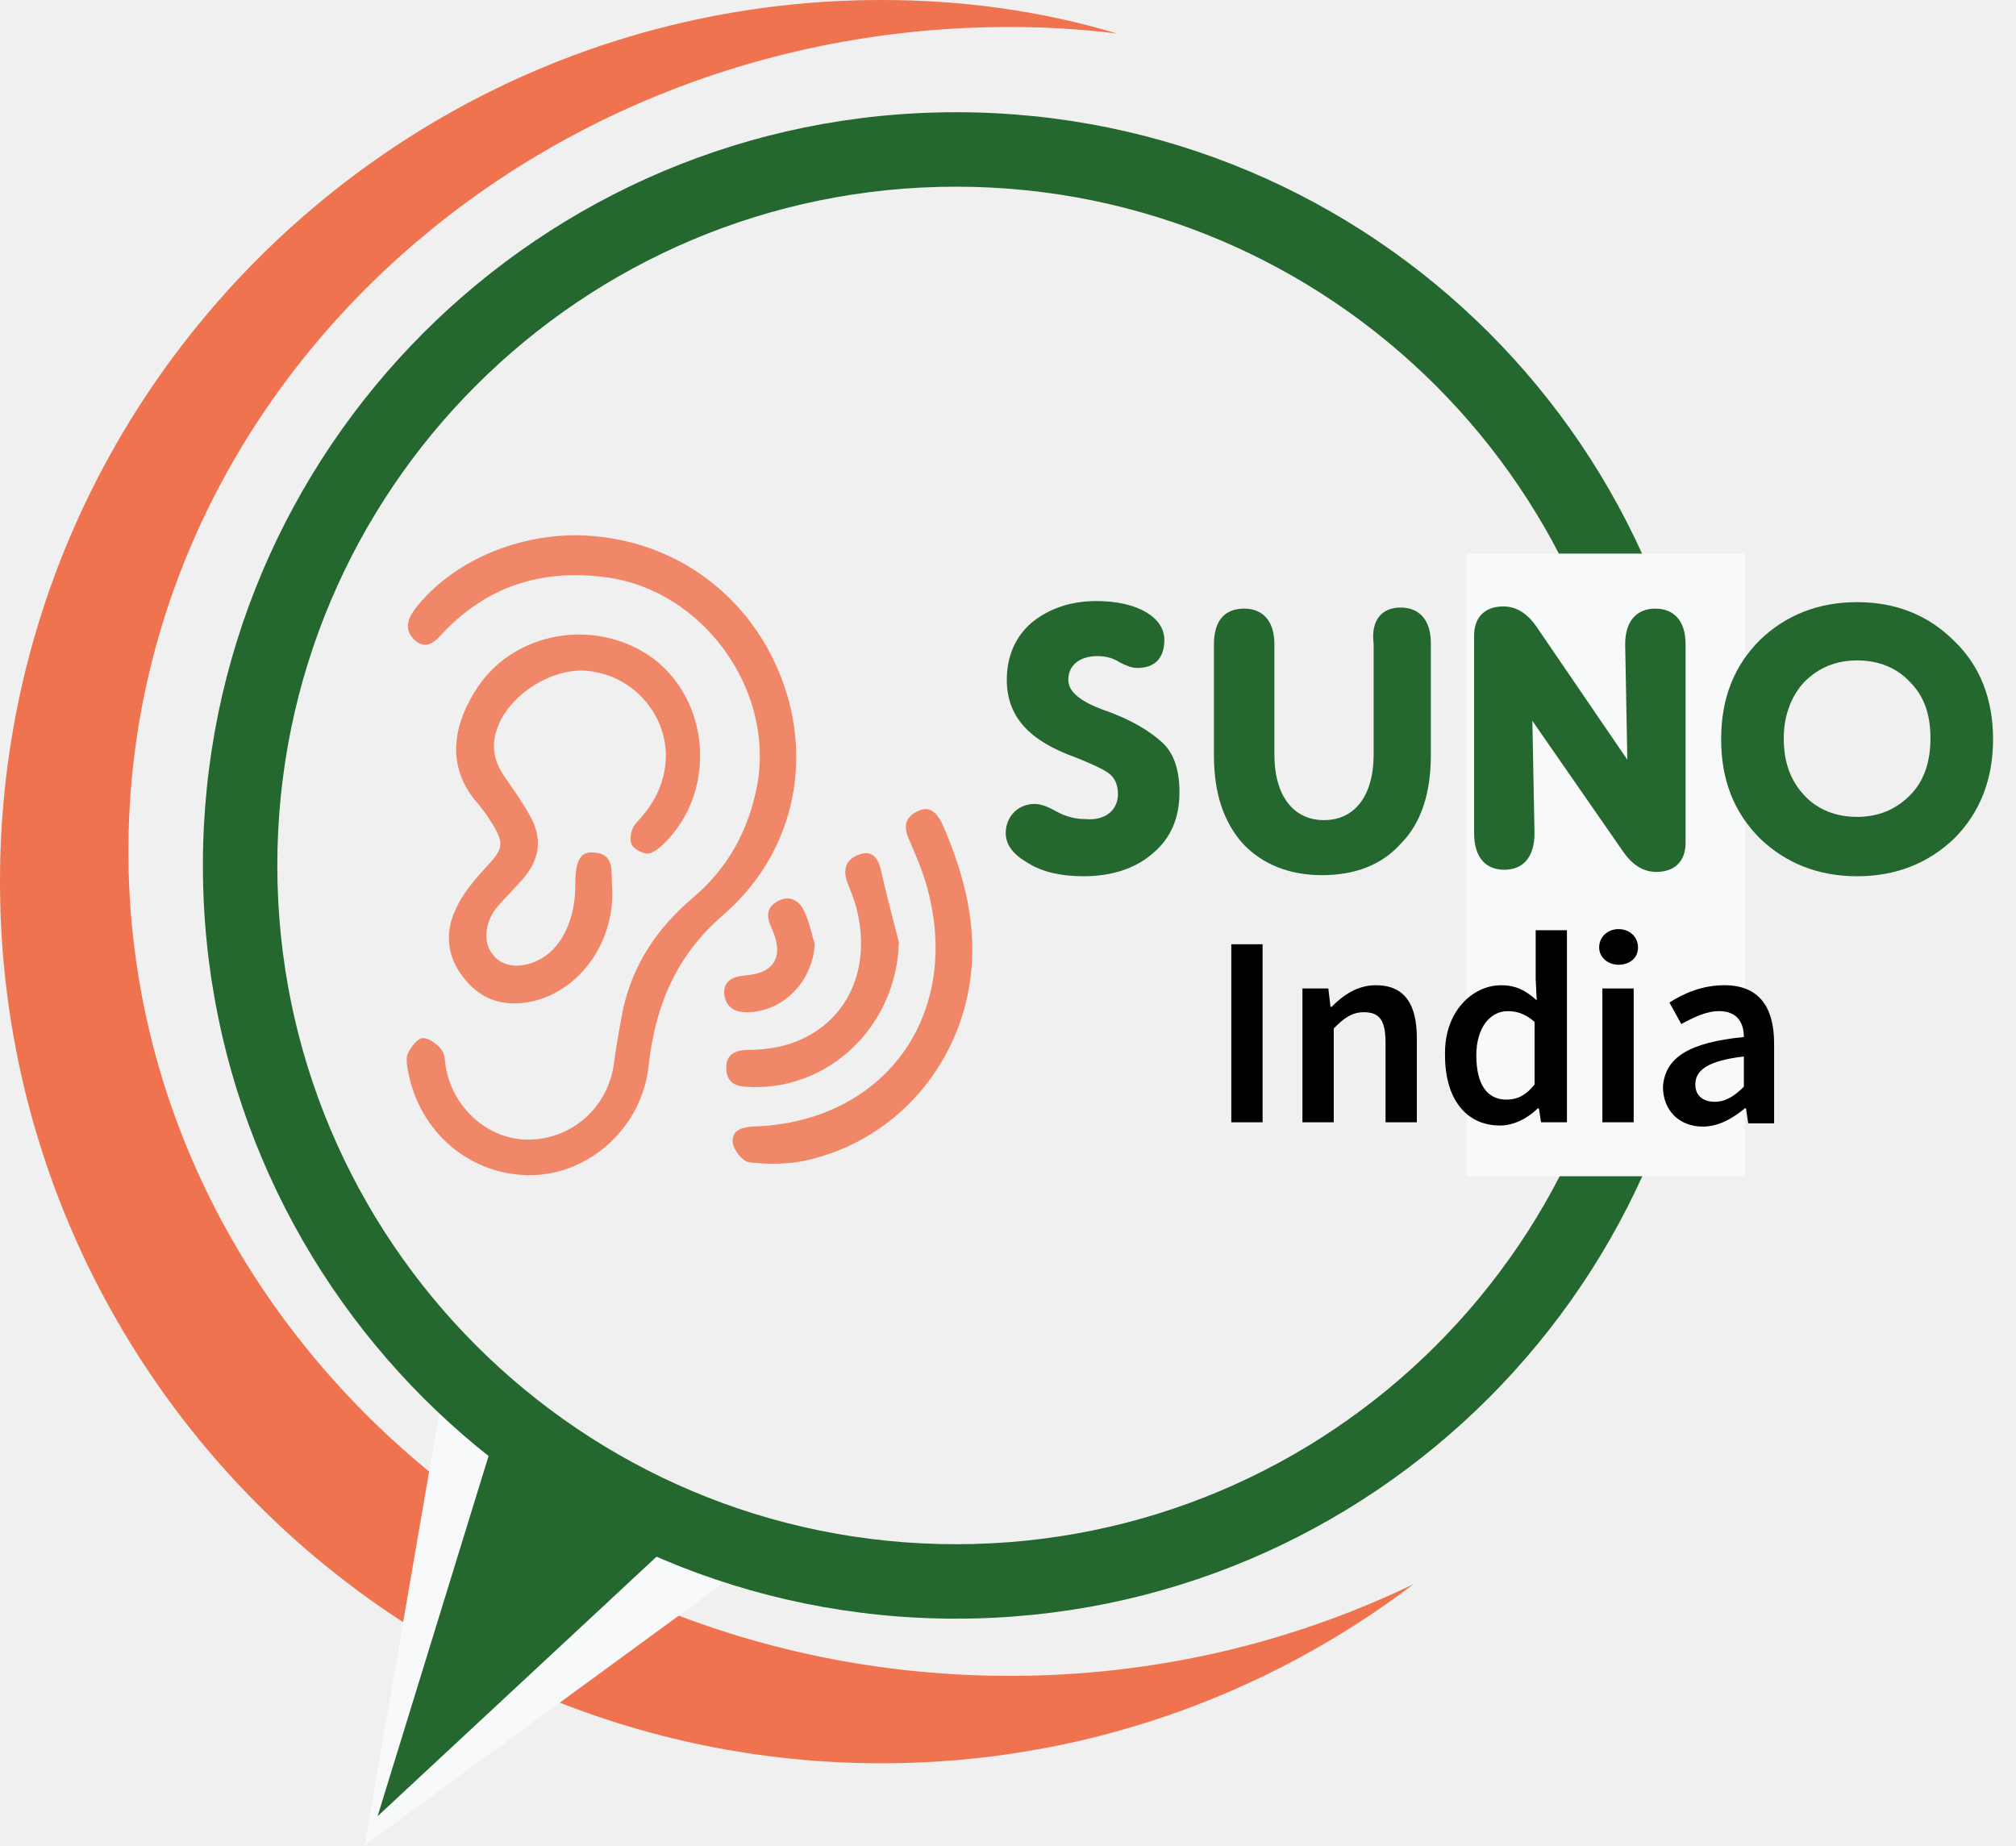
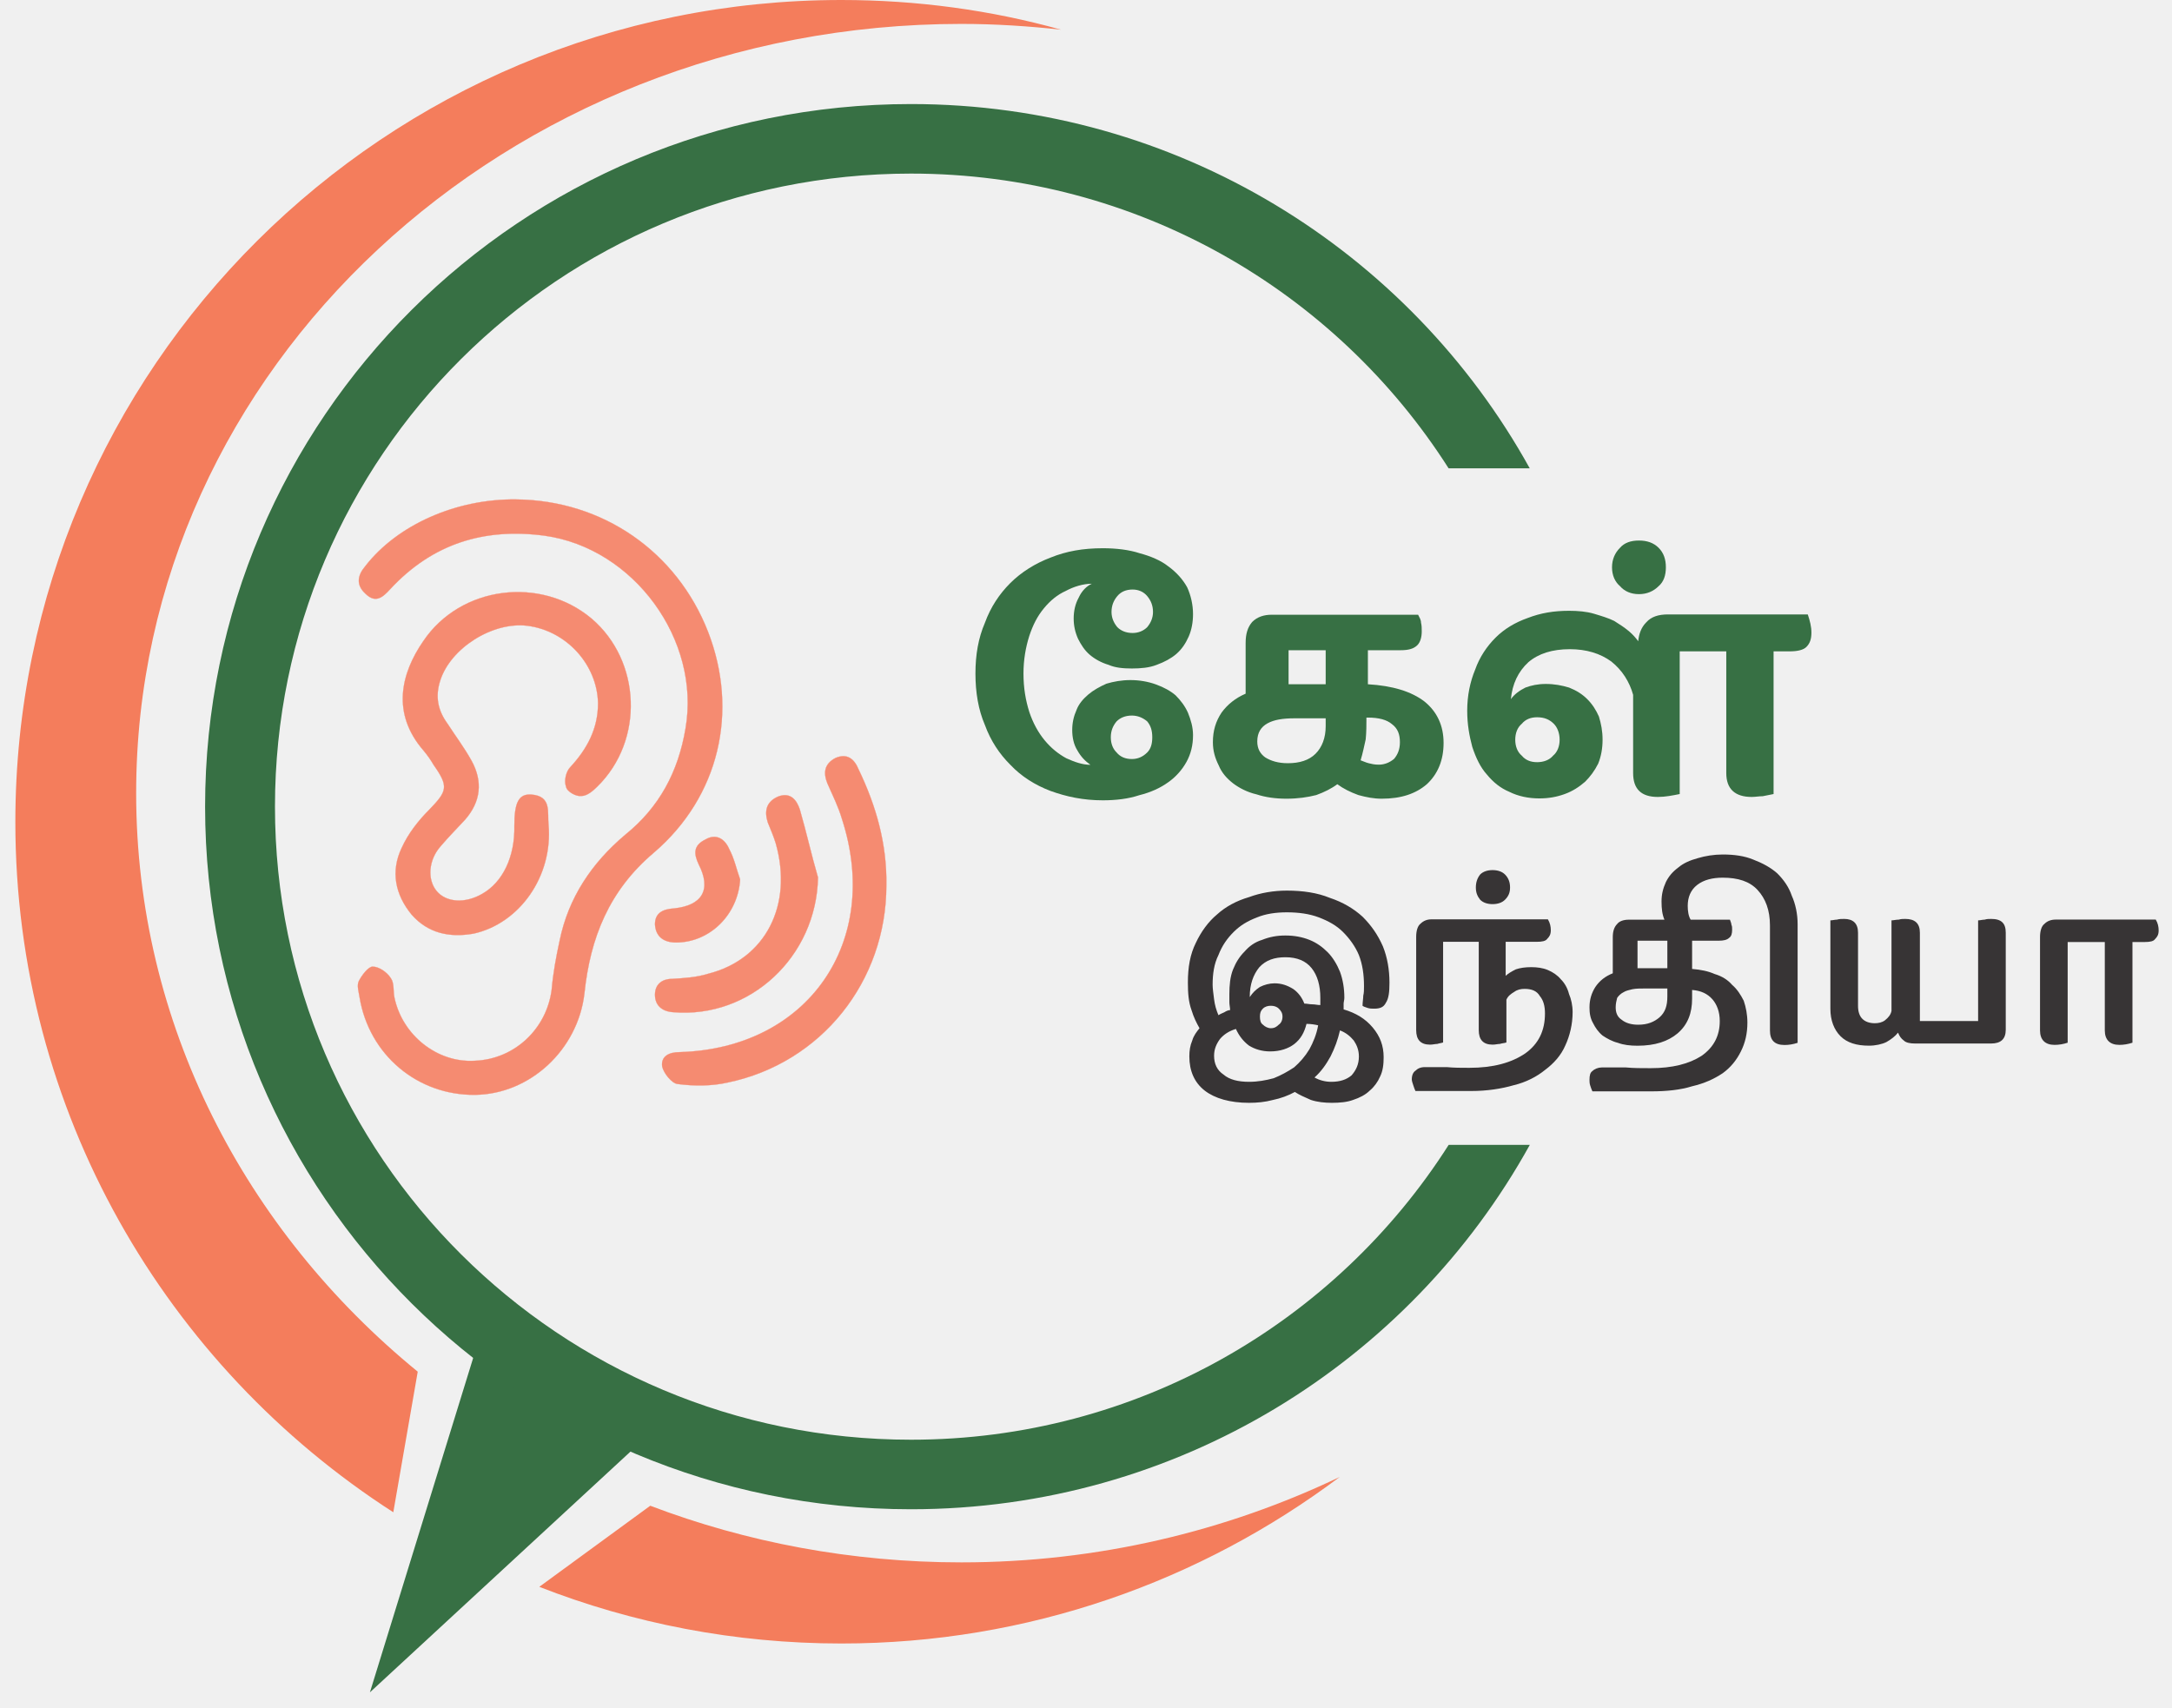
- <svg xmlns="http://www.w3.org/2000/svg" width="59" height="54" viewBox="0 0 59 54" fill="none">
-   <g clip-path="url(#clip0)">
-     <path fill-rule="evenodd" clip-rule="evenodd" d="M16.865 15.663C19.581 15.695 21.886 17.305 22.865 19.831C23.812 22.295 23.212 25.011 21.16 26.779C19.77 27.979 19.17 29.463 18.981 31.2C18.791 32.968 17.276 34.358 15.57 34.389C13.77 34.421 12.255 33.126 11.939 31.326C11.907 31.168 11.876 30.947 11.939 30.821C12.034 30.631 12.223 30.379 12.381 30.379C12.57 30.379 12.823 30.568 12.949 30.758C13.044 30.916 13.012 31.168 13.076 31.358C13.328 32.526 14.402 33.41 15.57 33.347C16.834 33.284 17.812 32.337 17.97 31.105C18.034 30.6 18.128 30.095 18.223 29.589C18.507 28.232 19.233 27.158 20.276 26.274C21.318 25.389 21.918 24.284 22.17 22.926C22.644 20.147 20.56 17.274 17.749 16.895C15.855 16.642 14.244 17.147 12.918 18.568C12.697 18.821 12.444 19.011 12.128 18.726C11.844 18.442 11.907 18.158 12.128 17.842C13.17 16.484 15.002 15.663 16.865 15.663Z" fill="#F18769" />
-     <path fill-rule="evenodd" clip-rule="evenodd" d="M16.836 25.926C16.836 25.2 16.963 24.916 17.373 24.947C18.005 24.979 17.878 25.516 17.91 25.895C18.036 27.505 16.994 28.989 15.573 29.305C14.815 29.463 14.152 29.305 13.647 28.705C13.11 28.105 12.984 27.347 13.331 26.621C13.521 26.179 13.868 25.768 14.184 25.421C14.752 24.821 14.784 24.695 14.341 24C14.247 23.842 14.12 23.684 13.994 23.526C12.984 22.389 13.299 21.126 13.994 20.084C15.163 18.379 17.657 18.063 19.268 19.389C20.815 20.716 20.91 23.21 19.457 24.663C19.331 24.789 19.11 24.979 18.952 24.979C18.794 24.979 18.51 24.821 18.478 24.695C18.415 24.505 18.478 24.221 18.636 24.063C19.173 23.494 19.489 22.863 19.489 22.073C19.457 20.842 18.51 19.8 17.278 19.642C16.205 19.484 14.847 20.337 14.531 21.379C14.373 21.852 14.468 22.294 14.752 22.705C15.005 23.084 15.289 23.463 15.51 23.873C15.889 24.537 15.794 25.168 15.289 25.737C15.036 26.021 14.784 26.273 14.563 26.526C14.184 26.968 14.12 27.6 14.436 27.947C14.72 28.326 15.32 28.358 15.857 28.042C16.457 27.695 16.836 26.873 16.836 25.926Z" fill="#F18769" />
-     <path fill-rule="evenodd" clip-rule="evenodd" d="M28.455 27.79C28.455 30.79 26.402 33.379 23.497 33.979C22.992 34.074 22.423 34.074 21.918 34.011C21.729 33.979 21.476 33.663 21.444 33.442C21.413 33.126 21.634 33 21.981 32.968C25.992 32.874 28.297 29.526 27.034 25.642C26.908 25.263 26.75 24.916 26.592 24.537C26.434 24.189 26.497 23.905 26.844 23.747C27.192 23.558 27.413 23.779 27.571 24.095C28.108 25.326 28.455 26.526 28.455 27.79Z" fill="#F18769" />
-     <path fill-rule="evenodd" clip-rule="evenodd" d="M26.306 27.569C26.243 30.063 24.191 31.989 21.791 31.8C21.412 31.768 21.254 31.579 21.254 31.232C21.254 30.916 21.443 30.758 21.791 30.726C22.17 30.726 22.549 30.695 22.928 30.6C24.696 30.126 25.58 28.453 25.043 26.495C24.98 26.274 24.886 26.053 24.791 25.8C24.664 25.453 24.759 25.137 25.138 25.011C25.517 24.853 25.706 25.137 25.77 25.421C25.928 26.116 26.117 26.842 26.306 27.569Z" fill="#F18769" />
-     <path fill-rule="evenodd" clip-rule="evenodd" d="M23.844 27.631C23.781 28.737 22.897 29.621 21.855 29.621C21.444 29.621 21.223 29.431 21.191 29.052C21.191 28.705 21.444 28.579 21.791 28.547C22.676 28.484 22.96 27.979 22.581 27.158C22.423 26.81 22.423 26.558 22.77 26.368C23.118 26.179 23.402 26.368 23.528 26.652C23.686 26.968 23.749 27.316 23.844 27.631Z" fill="#F18769" />
-     <path d="M29.558 49.042C15.316 49.042 3.758 38.242 3.758 24.916C3.758 11.589 15.316 0.789 29.558 0.789C30.6 0.789 31.642 0.853 32.684 0.979C30.474 0.316 28.168 0 25.8 0C11.558 0 0 11.558 0 25.8C0 40.042 11.558 51.6 25.8 51.6C31.642 51.6 37.042 49.642 41.368 46.358C37.832 48.063 33.821 49.042 29.558 49.042Z" fill="#EE734E" />
-     <path d="M12.851 41.369L21.472 46.105L10.672 54L12.851 41.369Z" fill="#F8F9FA" />
-     <path d="M27.98 3.284C15.79 3.284 5.938 13.168 5.938 25.326C5.938 37.516 15.822 47.368 27.98 47.368C40.169 47.368 50.022 37.484 50.022 25.326C50.022 13.137 40.169 3.284 27.98 3.284ZM27.98 45.189C16.99 45.189 8.116 36.284 8.116 25.326C8.116 14.337 17.022 5.463 27.98 5.463C38.938 5.463 47.843 14.368 47.843 25.326C47.843 36.316 38.938 45.189 27.98 45.189Z" fill="#246830" />
-     <path d="M14.651 41.463L11.051 53.148L20.556 44.306L14.651 41.463Z" fill="#246830" />
-     <path d="M51.065 16.2H42.918V34.421H51.065V16.2Z" fill="#F8F9FA" />
-     <path d="M36.035 27.632H36.951V32.842H36.035V27.632Z" fill="black" />
-     <path d="M38.117 28.926H38.875L38.938 29.463H38.97C39.317 29.116 39.728 28.831 40.265 28.831C41.117 28.831 41.465 29.4 41.465 30.379V32.842H40.549V30.505C40.549 29.842 40.359 29.621 39.917 29.621C39.57 29.621 39.349 29.779 39.033 30.095V32.842H38.117V28.926Z" fill="black" />
-     <path d="M43.932 28.832C44.374 28.832 44.658 28.99 44.974 29.274L44.943 28.642V27.221H45.858V32.842H45.1L45.037 32.432H45.006C44.721 32.716 44.311 32.937 43.901 32.937C42.922 32.937 42.29 32.179 42.29 30.884C42.258 29.621 43.079 28.832 43.932 28.832ZM44.09 32.179C44.406 32.179 44.658 32.053 44.911 31.737V29.905C44.627 29.653 44.374 29.59 44.121 29.59C43.616 29.59 43.206 30.063 43.206 30.884C43.206 31.737 43.522 32.179 44.09 32.179Z" fill="black" />
-     <path d="M46.801 27.726C46.801 27.41 47.053 27.189 47.369 27.189C47.685 27.189 47.938 27.41 47.938 27.726C47.938 28.042 47.685 28.232 47.369 28.232C47.053 28.232 46.801 28.011 46.801 27.726ZM46.895 28.926H47.811V32.842H46.895V28.926Z" fill="black" />
-     <path d="M51.036 30.347C51.036 29.937 50.847 29.589 50.31 29.589C49.931 29.589 49.552 29.779 49.205 29.968L48.857 29.337C49.3 29.053 49.836 28.831 50.468 28.831C51.447 28.831 51.921 29.431 51.921 30.537V32.874H51.163L51.099 32.432H51.068C50.721 32.716 50.31 32.968 49.836 32.968C49.142 32.968 48.668 32.495 48.668 31.8C48.731 30.947 49.426 30.505 51.036 30.347ZM50.184 32.242C50.499 32.242 50.752 32.084 51.036 31.8V30.916C49.963 31.042 49.615 31.326 49.615 31.737C49.615 32.084 49.868 32.242 50.184 32.242Z" fill="black" />
-     <path d="M32.718 23.242C32.718 22.958 32.623 22.768 32.465 22.642C32.307 22.516 31.96 22.358 31.486 22.168C30.16 21.695 29.465 21 29.465 19.895C29.465 19.2 29.718 18.631 30.192 18.221C30.697 17.81 31.328 17.589 32.086 17.589C33.286 17.589 34.076 18.063 34.076 18.726C34.076 19.263 33.791 19.547 33.286 19.547C33.128 19.547 32.97 19.484 32.781 19.389C32.592 19.263 32.37 19.2 32.118 19.2C31.613 19.2 31.265 19.453 31.265 19.895C31.265 20.242 31.613 20.526 32.307 20.779C33.128 21.063 33.665 21.41 34.013 21.726C34.36 22.042 34.518 22.547 34.518 23.179C34.518 23.937 34.265 24.537 33.728 24.979C33.223 25.421 32.528 25.642 31.707 25.642C31.044 25.642 30.507 25.516 30.097 25.263C29.655 25.01 29.434 24.726 29.434 24.379C29.434 23.905 29.781 23.526 30.286 23.526C30.444 23.526 30.634 23.589 30.918 23.747C31.202 23.905 31.486 23.968 31.739 23.968C32.37 24.032 32.718 23.684 32.718 23.242Z" fill="#246830" />
-     <path d="M40.99 17.779C41.496 17.779 41.875 18.095 41.875 18.821V22.105C41.875 23.21 41.59 24.095 40.99 24.695C40.422 25.326 39.633 25.61 38.685 25.61C37.738 25.61 36.948 25.295 36.38 24.695C35.812 24.063 35.527 23.21 35.527 22.105V18.852C35.527 18.126 35.875 17.81 36.412 17.81C36.917 17.81 37.296 18.126 37.296 18.852V22.073C37.296 23.305 37.864 24 38.748 24C39.633 24 40.201 23.305 40.201 22.073V18.852C40.106 18.095 40.485 17.779 40.99 17.779Z" fill="#246830" />
-     <path d="M44.846 21.094L44.909 24.379C44.909 25.137 44.53 25.452 44.025 25.452C43.52 25.452 43.141 25.137 43.141 24.379V18.6C43.141 18.063 43.456 17.747 43.993 17.747C44.372 17.747 44.688 17.936 44.972 18.347L47.625 22.231L47.562 18.852C47.562 18.126 47.941 17.81 48.446 17.81C48.951 17.81 49.33 18.126 49.33 18.852V24.663C49.33 25.2 49.014 25.515 48.477 25.515C48.099 25.515 47.783 25.326 47.498 24.916L44.846 21.094Z" fill="#246830" />
-     <path d="M54.35 25.642C53.213 25.642 52.266 25.263 51.508 24.537C50.75 23.779 50.371 22.832 50.371 21.632C50.371 20.432 50.75 19.484 51.508 18.726C52.266 18 53.213 17.621 54.35 17.621C55.487 17.621 56.434 18 57.192 18.758C57.95 19.484 58.329 20.463 58.329 21.632C58.329 22.8 57.95 23.779 57.192 24.537C56.434 25.263 55.487 25.642 54.35 25.642ZM54.35 23.905C54.982 23.905 55.487 23.684 55.897 23.274C56.308 22.863 56.497 22.295 56.497 21.6C56.497 20.905 56.308 20.369 55.897 19.958C55.519 19.547 54.982 19.326 54.35 19.326C53.718 19.326 53.213 19.547 52.803 19.958C52.424 20.369 52.203 20.937 52.203 21.6C52.203 22.295 52.392 22.832 52.803 23.274C53.182 23.684 53.718 23.905 54.35 23.905Z" fill="#246830" />
-   </g>
-   <defs>
-     <clipPath id="clip0">
-       <rect width="58.326" height="54" fill="white" />
-     </clipPath>
-   </defs>
+ <svg xmlns="http://www.w3.org/2000/svg" width="131" height="103" viewBox="0 0 131 103" fill="none">
+   <path fill-rule="evenodd" clip-rule="evenodd" d="M31.122 30.124C36.345 30.168 40.822 33.27 42.709 38.119C44.552 42.881 43.411 48.036 39.417 51.444C36.74 53.715 35.599 56.555 35.248 59.919C34.852 63.327 31.956 65.992 28.664 66.035C25.196 66.079 22.256 63.633 21.685 60.138C21.641 59.832 21.509 59.439 21.641 59.176C21.817 58.827 22.212 58.303 22.475 58.303C22.87 58.303 23.353 58.652 23.572 59.002C23.792 59.307 23.704 59.788 23.792 60.181C24.275 62.453 26.381 64.113 28.62 63.982C31.034 63.895 32.965 62.06 33.272 59.701C33.36 58.696 33.536 57.735 33.755 56.73C34.282 54.152 35.686 52.055 37.705 50.352C39.768 48.691 40.909 46.551 41.348 43.929C42.27 38.599 38.232 33.051 32.833 32.308C29.191 31.828 26.074 32.789 23.529 35.541C23.09 36.022 22.651 36.415 22.036 35.803C21.466 35.279 21.553 34.711 22.036 34.143C23.967 31.653 27.523 30.08 31.122 30.124Z" fill="#F58B71" />
+   <path fill-rule="evenodd" clip-rule="evenodd" d="M31.122 30.124C36.345 30.168 40.822 33.27 42.709 38.119C44.552 42.881 43.411 48.036 39.417 51.444C36.74 53.715 35.599 56.555 35.248 59.919C34.852 63.327 31.956 65.992 28.664 66.035C25.196 66.079 22.256 63.633 21.685 60.138C21.641 59.832 21.509 59.439 21.641 59.176C21.817 58.827 22.212 58.303 22.475 58.303C22.87 58.303 23.353 58.652 23.572 59.002C23.792 59.307 23.704 59.788 23.792 60.181C24.275 62.453 26.381 64.113 28.62 63.982C31.034 63.895 32.965 62.06 33.272 59.701C33.36 58.696 33.536 57.735 33.755 56.73C34.282 54.152 35.686 52.055 37.705 50.352C39.768 48.691 40.909 46.551 41.348 43.929C42.27 38.599 38.232 33.051 32.833 32.308C29.191 31.828 26.074 32.789 23.529 35.541C23.09 36.022 22.651 36.415 22.036 35.803C21.466 35.279 21.553 34.711 22.036 34.143C23.967 31.653 27.523 30.08 31.122 30.124Z" stroke="#F58B71" stroke-width="0.014" />
+   <path fill-rule="evenodd" clip-rule="evenodd" d="M31.023 49.801C31.023 48.403 31.286 47.879 32.032 47.923C33.305 48.01 32.998 49.015 33.085 49.758C33.349 52.86 31.33 55.699 28.565 56.311C27.072 56.573 25.799 56.267 24.834 55.175C23.824 53.952 23.561 52.554 24.219 51.156C24.614 50.282 25.229 49.496 25.887 48.84C26.985 47.704 27.072 47.442 26.151 46.132C25.975 45.826 25.756 45.52 25.536 45.258C23.605 43.03 24.175 40.627 25.536 38.661C27.775 35.341 32.603 34.729 35.675 37.307C38.66 39.84 38.879 44.646 36.026 47.442C35.763 47.704 35.412 48.01 35.06 48.01C34.753 48.054 34.183 47.748 34.139 47.442C34.007 47.093 34.139 46.525 34.402 46.263C35.412 45.17 36.07 43.947 36.07 42.418C36.026 40.103 34.183 38.049 31.813 37.743C29.706 37.481 27.16 39.098 26.546 41.064C26.238 42.025 26.414 42.855 26.985 43.641C27.467 44.384 27.994 45.083 28.433 45.87C29.135 47.136 29.003 48.36 28.038 49.452C27.555 49.976 27.072 50.457 26.59 51.025C25.843 51.855 25.756 53.034 26.326 53.733C26.897 54.432 28.038 54.52 29.091 53.908C30.32 53.209 31.066 51.68 31.023 49.801Z" fill="#F58B71" />
+   <path fill-rule="evenodd" clip-rule="evenodd" d="M31.023 49.801C31.023 48.403 31.286 47.879 32.032 47.923C33.305 48.01 32.998 49.015 33.085 49.758C33.349 52.86 31.33 55.699 28.565 56.311C27.072 56.573 25.799 56.267 24.834 55.175C23.824 53.952 23.561 52.554 24.219 51.156C24.614 50.282 25.229 49.496 25.887 48.84C26.985 47.704 27.072 47.442 26.151 46.132C25.975 45.826 25.756 45.52 25.536 45.258C23.605 43.03 24.175 40.627 25.536 38.661C27.775 35.341 32.603 34.729 35.675 37.307C38.66 39.84 38.879 44.646 36.026 47.442C35.763 47.704 35.412 48.01 35.06 48.01C34.753 48.054 34.183 47.748 34.139 47.442C34.007 47.093 34.139 46.525 34.402 46.263C35.412 45.17 36.07 43.947 36.07 42.418C36.026 40.103 34.183 38.049 31.813 37.743C29.706 37.481 27.16 39.098 26.546 41.064C26.238 42.025 26.414 42.855 26.985 43.641C27.467 44.384 27.994 45.083 28.433 45.87C29.135 47.136 29.003 48.36 28.038 49.452C27.555 49.976 27.072 50.457 26.59 51.025C25.843 51.855 25.756 53.034 26.326 53.733C26.897 54.432 28.038 54.52 29.091 53.908C30.32 53.209 31.066 51.68 31.023 49.801Z" stroke="#F58B71" stroke-width="0.014" />
+   <path fill-rule="evenodd" clip-rule="evenodd" d="M53.458 53.41C53.458 59.177 49.551 64.114 43.889 65.293C42.924 65.512 41.87 65.512 40.861 65.381C40.51 65.337 40.027 64.726 39.939 64.332C39.851 63.721 40.334 63.459 40.993 63.459C48.718 63.24 53.194 56.818 50.78 49.391C50.561 48.648 50.21 47.949 49.903 47.25C49.639 46.595 49.727 46.071 50.385 45.721C51.088 45.416 51.526 45.765 51.79 46.42C52.843 48.605 53.502 50.92 53.458 53.41Z" fill="#F58B71" />
+   <path fill-rule="evenodd" clip-rule="evenodd" d="M53.458 53.41C53.458 59.177 49.551 64.114 43.889 65.293C42.924 65.512 41.87 65.512 40.861 65.381C40.51 65.337 40.027 64.726 39.939 64.332C39.851 63.721 40.334 63.459 40.993 63.459C48.718 63.24 53.194 56.818 50.78 49.391C50.561 48.648 50.21 47.949 49.903 47.25C49.639 46.595 49.727 46.071 50.385 45.721C51.088 45.416 51.526 45.765 51.79 46.42C52.843 48.605 53.502 50.92 53.458 53.41Z" stroke="#F58B71" stroke-width="0.014" />
+   <path fill-rule="evenodd" clip-rule="evenodd" d="M49.335 52.924C49.247 57.686 45.253 61.443 40.601 61.05C39.899 61.006 39.504 60.613 39.504 60.001C39.504 59.389 39.899 59.04 40.557 59.04C41.259 58.996 42.005 58.953 42.708 58.734C46.175 57.861 47.843 54.584 46.789 50.87C46.658 50.434 46.482 50.04 46.307 49.603C46.087 48.904 46.219 48.337 46.965 48.031C47.711 47.769 48.062 48.293 48.238 48.817C48.633 50.171 48.94 51.569 49.335 52.924Z" fill="#F58B71" />
+   <path fill-rule="evenodd" clip-rule="evenodd" d="M49.335 52.924C49.247 57.686 45.253 61.443 40.601 61.05C39.899 61.006 39.504 60.613 39.504 60.001C39.504 59.389 39.899 59.04 40.557 59.04C41.259 58.996 42.005 58.953 42.708 58.734C46.175 57.861 47.843 54.584 46.789 50.87C46.658 50.434 46.482 50.04 46.307 49.603C46.087 48.904 46.219 48.337 46.965 48.031C47.711 47.769 48.062 48.293 48.238 48.817C48.633 50.171 48.94 51.569 49.335 52.924Z" stroke="#F58B71" stroke-width="0.014" />
+   <path fill-rule="evenodd" clip-rule="evenodd" d="M44.639 53.045C44.507 55.186 42.795 56.846 40.776 56.846C40.03 56.846 39.547 56.496 39.504 55.754C39.504 55.054 39.986 54.836 40.645 54.792C42.357 54.618 42.927 53.657 42.137 52.127C41.83 51.472 41.83 50.992 42.532 50.642C43.191 50.249 43.717 50.598 43.98 51.21C44.288 51.778 44.419 52.433 44.639 53.045Z" fill="#F58B71" />
+   <path fill-rule="evenodd" clip-rule="evenodd" d="M44.639 53.045C44.507 55.186 42.795 56.846 40.776 56.846C40.03 56.846 39.547 56.496 39.504 55.754C39.504 55.054 39.986 54.836 40.645 54.792C42.357 54.618 42.927 53.657 42.137 52.127C41.83 51.472 41.83 50.992 42.532 50.642C43.191 50.249 43.717 50.598 43.98 51.21C44.288 51.778 44.419 52.433 44.639 53.045Z" stroke="#F58B71" stroke-width="0.014" />
+   <path fill-rule="evenodd" clip-rule="evenodd" d="M39.219 90.819C45.011 93.021 51.347 94.235 57.985 94.235C66.192 94.235 73.961 92.356 80.808 89.08C72.425 95.371 62.023 99.128 50.743 99.128C44.312 99.128 38.167 97.916 32.526 95.71L39.219 90.819ZM25.195 82.732C14.786 74.225 8.212 61.74 8.212 47.838C8.212 22.237 30.509 1.442 57.985 1.442C60.004 1.442 62.023 1.573 63.998 1.791C59.784 0.612 55.307 0 50.743 0C23.223 0 0.926 22.194 0.926 49.586C0.926 67.035 10.002 82.385 23.721 91.212L25.195 82.732Z" fill="#F47D5C" />
+   <path d="M29.245 79.617L22.311 102.073L40.657 85.122L29.245 79.617Z" fill="#377044" />
+   <path fill-rule="evenodd" clip-rule="evenodd" d="M16.584 48.654C16.584 69.755 33.745 86.837 54.945 86.837C68.578 86.837 80.57 79.743 87.375 69.052H92.268C85.02 82.156 71.01 91.031 54.945 91.031C31.419 91.031 12.37 72.07 12.37 48.654C12.37 25.237 31.419 6.276 54.945 6.276C71.006 6.276 85.014 15.147 92.263 28.247H87.37C80.564 17.56 68.574 10.47 54.945 10.47C33.745 10.47 16.584 27.552 16.584 48.654Z" fill="#377044" />
+   <path d="M58.832 40.625C58.832 39.489 59.007 38.485 59.402 37.567C59.753 36.606 60.28 35.82 60.938 35.164C61.597 34.509 62.431 33.985 63.352 33.635C64.318 33.242 65.328 33.067 66.513 33.067C67.303 33.067 68.093 33.155 68.751 33.373C69.41 33.548 70.024 33.81 70.463 34.16C70.946 34.509 71.341 34.946 71.604 35.426C71.824 35.907 71.955 36.475 71.955 37.043C71.955 37.524 71.868 38.004 71.692 38.397C71.516 38.791 71.297 39.14 70.946 39.446C70.638 39.708 70.243 39.926 69.761 40.101C69.322 40.276 68.795 40.32 68.268 40.32C67.742 40.32 67.259 40.276 66.864 40.101C66.425 39.97 66.03 39.752 65.723 39.489C65.415 39.227 65.196 38.878 65.02 38.528C64.845 38.135 64.757 37.742 64.757 37.305C64.757 36.868 64.845 36.431 65.064 36.038C65.24 35.645 65.547 35.339 65.854 35.208C65.328 35.208 64.757 35.383 64.274 35.645C63.791 35.863 63.352 36.213 62.958 36.694C62.562 37.174 62.299 37.698 62.08 38.354C61.86 39.053 61.729 39.795 61.729 40.625C61.729 41.499 61.86 42.242 62.08 42.941C62.299 43.596 62.606 44.164 63.001 44.645C63.396 45.125 63.835 45.475 64.318 45.737C64.801 45.955 65.284 46.13 65.767 46.13C65.459 45.912 65.196 45.65 64.977 45.256C64.757 44.907 64.669 44.47 64.669 44.033C64.669 43.596 64.757 43.203 64.933 42.81C65.064 42.46 65.328 42.154 65.635 41.892C65.942 41.63 66.337 41.412 66.732 41.237C67.171 41.106 67.654 41.019 68.181 41.019C68.707 41.019 69.234 41.106 69.717 41.281C70.2 41.456 70.595 41.674 70.902 41.936C71.209 42.242 71.472 42.591 71.648 42.985C71.824 43.421 71.955 43.858 71.955 44.339C71.955 44.95 71.824 45.475 71.56 45.955C71.297 46.436 70.902 46.873 70.463 47.179C69.98 47.528 69.41 47.79 68.707 47.965C68.049 48.183 67.303 48.271 66.513 48.271C65.328 48.271 64.318 48.052 63.352 47.703C62.431 47.353 61.597 46.829 60.938 46.13C60.28 45.475 59.753 44.688 59.402 43.727C59.007 42.81 58.832 41.761 58.832 40.625ZM68.268 43.159C67.873 43.159 67.566 43.29 67.347 43.509C67.127 43.771 66.996 44.077 66.996 44.47C66.996 44.863 67.127 45.169 67.347 45.387C67.566 45.65 67.873 45.781 68.268 45.781C68.62 45.781 68.927 45.65 69.19 45.387C69.41 45.169 69.497 44.863 69.497 44.47C69.497 44.077 69.41 43.771 69.19 43.509C68.927 43.29 68.62 43.159 68.268 43.159ZM68.312 35.558C67.917 35.558 67.61 35.689 67.391 35.951C67.171 36.213 67.039 36.519 67.039 36.912C67.039 37.261 67.171 37.567 67.391 37.829C67.61 38.048 67.917 38.179 68.312 38.179C68.663 38.179 68.971 38.048 69.19 37.829C69.41 37.567 69.541 37.261 69.541 36.912C69.541 36.519 69.41 36.213 69.19 35.951C68.971 35.689 68.663 35.558 68.312 35.558Z" fill="#377044" />
+   <path d="M85.53 37.077C85.618 37.252 85.706 37.383 85.706 37.558C85.75 37.733 85.75 37.907 85.75 38.082C85.75 38.431 85.662 38.737 85.487 38.912C85.267 39.13 84.96 39.218 84.477 39.218H82.502V41.271C83.994 41.359 85.135 41.708 85.925 42.32C86.672 42.931 87.067 43.761 87.067 44.81C87.067 45.858 86.716 46.688 86.057 47.3C85.399 47.868 84.521 48.174 83.336 48.174C82.853 48.174 82.414 48.087 81.931 47.955C81.448 47.781 81.01 47.562 80.658 47.3C80.307 47.562 79.868 47.781 79.386 47.955C78.859 48.087 78.288 48.174 77.586 48.174C76.928 48.174 76.313 48.087 75.787 47.912C75.216 47.781 74.733 47.519 74.382 47.256C73.987 46.951 73.68 46.601 73.504 46.164C73.285 45.727 73.153 45.291 73.153 44.766C73.153 44.067 73.329 43.499 73.68 42.975C74.031 42.495 74.514 42.101 75.128 41.839V38.781C75.128 38.213 75.26 37.82 75.523 37.514C75.83 37.208 76.225 37.077 76.708 37.077H85.53ZM75.83 44.722C75.83 45.159 76.006 45.465 76.313 45.684C76.664 45.902 77.103 46.033 77.674 46.033C78.376 46.033 78.947 45.858 79.342 45.465C79.737 45.072 79.956 44.504 79.956 43.805V43.325H78.069C77.367 43.325 76.84 43.412 76.445 43.63C76.05 43.849 75.83 44.198 75.83 44.722ZM82.063 45.858C82.195 45.902 82.37 45.989 82.546 46.033C82.721 46.077 82.897 46.121 83.16 46.121C83.511 46.121 83.819 45.989 84.082 45.771C84.301 45.509 84.433 45.203 84.433 44.766C84.433 44.286 84.301 43.936 83.95 43.674C83.643 43.412 83.16 43.281 82.502 43.281H82.414C82.414 43.718 82.414 44.155 82.37 44.592C82.282 44.985 82.195 45.422 82.063 45.858ZM77.718 41.271C77.849 41.271 77.981 41.271 78.157 41.271C78.332 41.271 78.508 41.271 78.683 41.271H79.956V39.218H77.718V41.271Z" fill="#377044" />
+   <path d="M94.637 36.84C95.163 36.84 95.69 36.884 96.129 37.015C96.568 37.146 97.007 37.277 97.358 37.452C97.709 37.67 97.972 37.845 98.236 38.063C98.499 38.282 98.675 38.5 98.806 38.675C98.85 38.238 98.982 37.845 99.289 37.539C99.596 37.19 100.035 37.059 100.606 37.059H109.033C109.165 37.452 109.252 37.801 109.252 38.151C109.252 38.544 109.165 38.806 108.945 39.025C108.77 39.199 108.419 39.287 107.936 39.287H106.97V47.893C106.751 47.937 106.531 47.981 106.312 48.024C106.092 48.024 105.873 48.068 105.653 48.068C104.644 48.068 104.117 47.587 104.117 46.626V39.287H101.308V47.893C100.869 47.981 100.43 48.068 99.991 48.068C98.982 48.068 98.499 47.587 98.499 46.626V41.908C98.28 41.122 97.841 40.423 97.182 39.898C96.524 39.418 95.69 39.156 94.68 39.156C93.627 39.156 92.793 39.418 92.179 39.942C91.564 40.51 91.213 41.253 91.125 42.17C91.345 41.864 91.652 41.646 92.003 41.471C92.354 41.34 92.749 41.253 93.232 41.253C93.759 41.253 94.198 41.34 94.637 41.471C95.076 41.646 95.427 41.864 95.734 42.17C96.041 42.476 96.261 42.825 96.436 43.219C96.568 43.656 96.656 44.093 96.656 44.617C96.656 45.141 96.568 45.622 96.392 46.058C96.173 46.495 95.909 46.845 95.602 47.151C95.251 47.456 94.856 47.719 94.373 47.893C93.891 48.068 93.408 48.156 92.837 48.156C92.179 48.156 91.564 48.024 91.038 47.762C90.511 47.544 90.072 47.194 89.677 46.714C89.282 46.277 89.019 45.709 88.799 45.054C88.624 44.398 88.492 43.699 88.492 42.869C88.492 41.952 88.667 41.122 88.975 40.379C89.238 39.636 89.677 38.981 90.204 38.457C90.73 37.932 91.389 37.539 92.135 37.277C92.925 36.971 93.715 36.84 94.637 36.84ZM92.705 43.262C92.31 43.262 92.003 43.394 91.784 43.656C91.52 43.874 91.389 44.224 91.389 44.617C91.389 45.01 91.52 45.359 91.784 45.578C92.003 45.84 92.31 45.971 92.705 45.971C93.1 45.971 93.452 45.84 93.671 45.578C93.934 45.359 94.066 45.01 94.066 44.617C94.066 44.224 93.934 43.874 93.715 43.656C93.452 43.394 93.144 43.262 92.705 43.262ZM98.85 32.602C99.333 32.602 99.728 32.734 100.035 33.039C100.343 33.345 100.474 33.738 100.474 34.219C100.474 34.7 100.343 35.093 100.035 35.355C99.728 35.661 99.333 35.836 98.85 35.836C98.367 35.836 97.972 35.661 97.709 35.355C97.402 35.093 97.226 34.7 97.226 34.219C97.226 33.738 97.402 33.345 97.709 33.039C97.972 32.734 98.367 32.602 98.85 32.602Z" fill="#377044" />
+   <path d="M77.614 53.717C78.58 53.717 79.458 53.848 80.204 54.154C80.994 54.416 81.652 54.809 82.179 55.29C82.706 55.814 83.101 56.382 83.408 57.081C83.671 57.736 83.803 58.479 83.803 59.265C83.803 59.833 83.759 60.226 83.583 60.488C83.452 60.751 83.232 60.838 82.881 60.838C82.749 60.838 82.618 60.838 82.486 60.794C82.354 60.751 82.223 60.707 82.179 60.663C82.179 60.445 82.223 60.226 82.223 60.052C82.267 59.877 82.267 59.702 82.267 59.484C82.267 58.785 82.179 58.173 81.959 57.605C81.74 57.081 81.389 56.6 80.994 56.207C80.599 55.814 80.116 55.552 79.545 55.333C78.975 55.115 78.316 55.027 77.614 55.027C76.956 55.027 76.341 55.115 75.815 55.333C75.244 55.552 74.805 55.814 74.41 56.207C74.015 56.6 73.708 57.037 73.488 57.605C73.225 58.129 73.137 58.741 73.137 59.396C73.137 59.615 73.181 59.92 73.225 60.27C73.269 60.62 73.357 60.925 73.488 61.231C73.62 61.144 73.752 61.1 73.84 61.056C73.971 60.969 74.103 60.925 74.191 60.925C74.191 60.751 74.147 60.62 74.147 60.445C74.147 60.27 74.147 60.095 74.147 59.964C74.147 59.44 74.191 58.916 74.366 58.479C74.542 58.042 74.761 57.692 75.069 57.387C75.332 57.081 75.683 56.819 76.122 56.688C76.561 56.513 77 56.425 77.526 56.425C78.053 56.425 78.536 56.513 78.975 56.688C79.414 56.862 79.765 57.124 80.072 57.43C80.379 57.736 80.643 58.173 80.818 58.61C80.994 59.09 81.082 59.615 81.082 60.183C81.082 60.314 81.038 60.445 81.038 60.532C81.038 60.663 81.038 60.751 81.038 60.882C81.784 61.1 82.354 61.45 82.793 61.974C83.232 62.498 83.452 63.066 83.452 63.765C83.452 64.202 83.408 64.595 83.232 64.945C83.101 65.25 82.881 65.556 82.618 65.775C82.354 66.037 82.003 66.212 81.608 66.343C81.257 66.474 80.818 66.517 80.335 66.517C79.897 66.517 79.458 66.474 79.063 66.343C78.668 66.168 78.36 66.037 78.097 65.862C77.702 66.081 77.219 66.255 76.78 66.343C76.297 66.474 75.815 66.517 75.332 66.517C74.191 66.517 73.269 66.255 72.654 65.775C72.04 65.294 71.733 64.595 71.733 63.721C71.733 63.372 71.777 63.066 71.908 62.76C71.996 62.454 72.172 62.236 72.347 62.017C72.172 61.712 71.996 61.362 71.864 60.925C71.689 60.445 71.645 59.92 71.645 59.265C71.645 58.348 71.777 57.561 72.128 56.862C72.435 56.207 72.874 55.595 73.401 55.158C73.927 54.678 74.586 54.328 75.332 54.11C76.034 53.848 76.824 53.717 77.614 53.717ZM73.225 63.678C73.225 64.158 73.401 64.551 73.796 64.814C74.147 65.119 74.674 65.25 75.332 65.25C75.859 65.25 76.341 65.163 76.824 65.032C77.263 64.857 77.658 64.639 78.053 64.377C78.404 64.071 78.712 63.721 78.975 63.285C79.194 62.891 79.414 62.367 79.501 61.843C79.326 61.799 79.063 61.755 78.799 61.755C78.668 62.28 78.448 62.673 78.053 62.979C77.702 63.241 77.219 63.416 76.605 63.416C76.122 63.416 75.683 63.285 75.332 63.066C74.981 62.804 74.717 62.454 74.542 62.061C74.103 62.192 73.796 62.411 73.576 62.673C73.357 62.979 73.225 63.285 73.225 63.678ZM79.633 60.183C79.633 59.44 79.458 58.828 79.106 58.391C78.755 57.955 78.229 57.736 77.526 57.736C76.868 57.736 76.341 57.911 75.946 58.348C75.595 58.785 75.376 59.352 75.376 60.139C75.551 59.877 75.727 59.702 75.99 59.527C76.254 59.396 76.561 59.309 76.868 59.309C77.307 59.309 77.658 59.44 78.009 59.658C78.316 59.877 78.536 60.183 78.668 60.532C78.843 60.532 78.975 60.576 79.15 60.576C79.326 60.576 79.458 60.62 79.633 60.62C79.633 60.576 79.633 60.488 79.633 60.445C79.633 60.357 79.633 60.27 79.633 60.183ZM79.282 64.988C79.589 65.163 79.94 65.25 80.292 65.25C80.818 65.25 81.213 65.119 81.52 64.857C81.784 64.551 81.959 64.202 81.959 63.721C81.959 63.328 81.828 63.022 81.652 62.76C81.433 62.498 81.169 62.28 80.818 62.149C80.687 62.717 80.511 63.197 80.248 63.721C79.984 64.202 79.677 64.639 79.282 64.988ZM75.99 61.319C75.99 61.537 76.034 61.712 76.166 61.799C76.297 61.93 76.473 62.017 76.649 62.017C76.868 62.017 77 61.93 77.131 61.799C77.263 61.712 77.351 61.537 77.351 61.319C77.351 61.1 77.263 60.969 77.131 60.838C77 60.707 76.824 60.663 76.649 60.663C76.473 60.663 76.297 60.707 76.166 60.838C76.034 60.969 75.99 61.1 75.99 61.319Z" fill="#373435" />
+   <path d="M92.349 58.334C92.7 58.334 93.051 58.377 93.358 58.508C93.665 58.639 93.929 58.814 94.148 59.076C94.368 59.295 94.543 59.601 94.631 59.95C94.763 60.256 94.85 60.649 94.85 61.042C94.85 61.785 94.675 62.484 94.411 63.052C94.148 63.664 93.709 64.144 93.182 64.537C92.7 64.931 92.041 65.28 91.295 65.455C90.549 65.673 89.671 65.804 88.749 65.804H85.37C85.326 65.717 85.282 65.586 85.238 65.455C85.194 65.324 85.15 65.193 85.15 65.105C85.15 64.843 85.238 64.668 85.37 64.581C85.501 64.45 85.677 64.363 85.94 64.363C86.379 64.363 86.818 64.363 87.257 64.363C87.696 64.406 88.135 64.406 88.618 64.406C90.066 64.406 91.163 64.1 91.997 63.533C92.787 62.965 93.182 62.178 93.182 61.13C93.182 60.693 93.095 60.343 92.875 60.081C92.7 59.775 92.392 59.644 91.954 59.644C91.734 59.644 91.515 59.688 91.339 59.819C91.12 59.95 90.944 60.081 90.856 60.3V62.877C90.725 62.921 90.593 62.921 90.461 62.965C90.329 62.965 90.198 63.008 90.022 63.008C89.452 63.008 89.188 62.703 89.188 62.135V56.805H87.038V62.877C86.906 62.921 86.818 62.921 86.686 62.965C86.555 62.965 86.423 63.008 86.248 63.008C85.677 63.008 85.414 62.703 85.414 62.135V56.499C85.414 56.149 85.501 55.843 85.677 55.712C85.853 55.538 86.072 55.45 86.335 55.45H93.358C93.49 55.669 93.534 55.887 93.534 56.106C93.534 56.368 93.446 56.499 93.314 56.63C93.226 56.761 93.007 56.805 92.7 56.805H90.812V58.858C90.944 58.727 91.163 58.596 91.427 58.465C91.69 58.377 91.997 58.334 92.349 58.334ZM90.022 52.48C90.329 52.48 90.593 52.567 90.768 52.742C90.988 52.96 91.076 53.222 91.076 53.528C91.076 53.834 90.988 54.052 90.768 54.271C90.593 54.446 90.329 54.533 90.022 54.533C89.715 54.533 89.452 54.446 89.276 54.271C89.1 54.052 89.013 53.834 89.013 53.528C89.013 53.222 89.1 52.96 89.276 52.742C89.452 52.567 89.715 52.48 90.022 52.48Z" fill="#373435" />
+   <path d="M104.338 55.471C104.382 55.602 104.426 55.689 104.426 55.777C104.47 55.864 104.47 55.952 104.47 56.083C104.47 56.301 104.426 56.476 104.294 56.563C104.163 56.694 103.943 56.738 103.68 56.738H102.056V58.442C102.582 58.486 103.021 58.573 103.416 58.748C103.855 58.879 104.206 59.097 104.47 59.403C104.777 59.665 104.996 60.014 105.172 60.364C105.304 60.757 105.391 61.194 105.391 61.675C105.391 62.33 105.26 62.898 104.996 63.422C104.733 63.947 104.382 64.383 103.899 64.733C103.373 65.082 102.802 65.344 102.056 65.519C101.354 65.738 100.52 65.825 99.598 65.825H96.043C95.999 65.738 95.955 65.607 95.911 65.475C95.867 65.344 95.867 65.213 95.867 65.126C95.867 64.864 95.911 64.689 96.043 64.602C96.174 64.471 96.394 64.383 96.613 64.383C97.096 64.383 97.579 64.383 98.062 64.383C98.501 64.427 99.027 64.427 99.554 64.427C100.871 64.427 101.88 64.165 102.626 63.684C103.373 63.16 103.724 62.461 103.724 61.587C103.724 61.019 103.548 60.583 103.285 60.277C102.977 59.927 102.582 59.752 102.056 59.709V60.233C102.056 61.107 101.792 61.806 101.178 62.33C100.607 62.811 99.817 63.073 98.764 63.073C98.325 63.073 97.93 63.029 97.579 62.898C97.228 62.811 96.921 62.636 96.657 62.461C96.394 62.243 96.218 61.98 96.087 61.718C95.911 61.413 95.867 61.107 95.867 60.757C95.867 60.277 95.999 59.883 96.218 59.534C96.482 59.141 96.833 58.879 97.272 58.704V56.52C97.272 56.17 97.359 55.908 97.535 55.733C97.667 55.558 97.93 55.471 98.237 55.471H100.388C100.256 55.165 100.212 54.816 100.212 54.379C100.212 53.942 100.3 53.592 100.476 53.199C100.651 52.85 100.871 52.588 101.222 52.325C101.529 52.063 101.924 51.889 102.407 51.758C102.846 51.626 103.373 51.539 103.899 51.539C104.601 51.539 105.216 51.626 105.743 51.845C106.313 52.063 106.796 52.325 107.191 52.675C107.586 53.068 107.893 53.505 108.069 54.029C108.288 54.51 108.42 55.121 108.42 55.733V62.898C108.157 62.985 107.893 63.029 107.63 63.029C107.015 63.029 106.752 62.723 106.752 62.155V55.821C106.752 54.903 106.489 54.204 106.006 53.68C105.523 53.156 104.821 52.937 103.899 52.937C103.285 52.937 102.758 53.068 102.363 53.374C101.968 53.68 101.792 54.117 101.792 54.641C101.792 54.947 101.836 55.252 101.968 55.471H104.338ZM97.447 60.757C97.447 61.063 97.535 61.325 97.798 61.5C98.062 61.718 98.413 61.806 98.808 61.806C99.378 61.806 99.773 61.631 100.081 61.369C100.432 61.063 100.563 60.67 100.563 60.102V59.621H99.203C98.939 59.621 98.676 59.621 98.457 59.665C98.281 59.709 98.062 59.752 97.93 59.84C97.754 59.927 97.623 60.058 97.535 60.189C97.491 60.364 97.447 60.539 97.447 60.757ZM98.764 58.398C98.896 58.398 99.027 58.398 99.159 58.398C99.291 58.398 99.422 58.398 99.554 58.398H100.563V56.738H98.764V58.398Z" fill="#373435" />
+   <path d="M114.916 55.425C115.487 55.425 115.794 55.687 115.794 56.255V61.585H119.306V55.512C119.437 55.512 119.569 55.468 119.701 55.468C119.832 55.425 119.964 55.425 120.096 55.425C120.71 55.425 120.973 55.687 120.973 56.255V62.109C120.973 62.677 120.666 62.939 120.096 62.939H115.487C115.224 62.939 114.96 62.895 114.829 62.764C114.653 62.633 114.565 62.502 114.477 62.284C114.302 62.502 114.082 62.677 113.775 62.852C113.512 62.983 113.117 63.07 112.722 63.07C111.976 63.07 111.405 62.895 111.01 62.502C110.615 62.109 110.396 61.541 110.396 60.842V55.512C110.527 55.512 110.659 55.468 110.791 55.468C110.922 55.425 111.098 55.425 111.23 55.425C111.756 55.425 112.063 55.687 112.063 56.255V60.667C112.063 61.017 112.151 61.279 112.327 61.454C112.502 61.629 112.766 61.716 113.073 61.716C113.292 61.716 113.512 61.672 113.687 61.541C113.907 61.366 114.039 61.192 114.082 60.973V55.512C114.214 55.512 114.346 55.468 114.521 55.468C114.653 55.425 114.785 55.425 114.916 55.425Z" fill="#373435" />
+   <path d="M130.019 55.464C130.151 55.682 130.195 55.901 130.195 56.119C130.195 56.381 130.107 56.512 129.975 56.643C129.888 56.775 129.668 56.818 129.361 56.818H128.615V62.891C128.351 62.978 128.088 63.022 127.825 63.022C127.254 63.022 126.947 62.716 126.947 62.148V56.818H124.708V62.891C124.445 62.978 124.182 63.022 123.918 63.022C123.348 63.022 123.04 62.716 123.04 62.148V56.512C123.04 56.163 123.128 55.857 123.304 55.726C123.479 55.551 123.699 55.464 124.006 55.464H130.019Z" fill="#373435" />
</svg>
